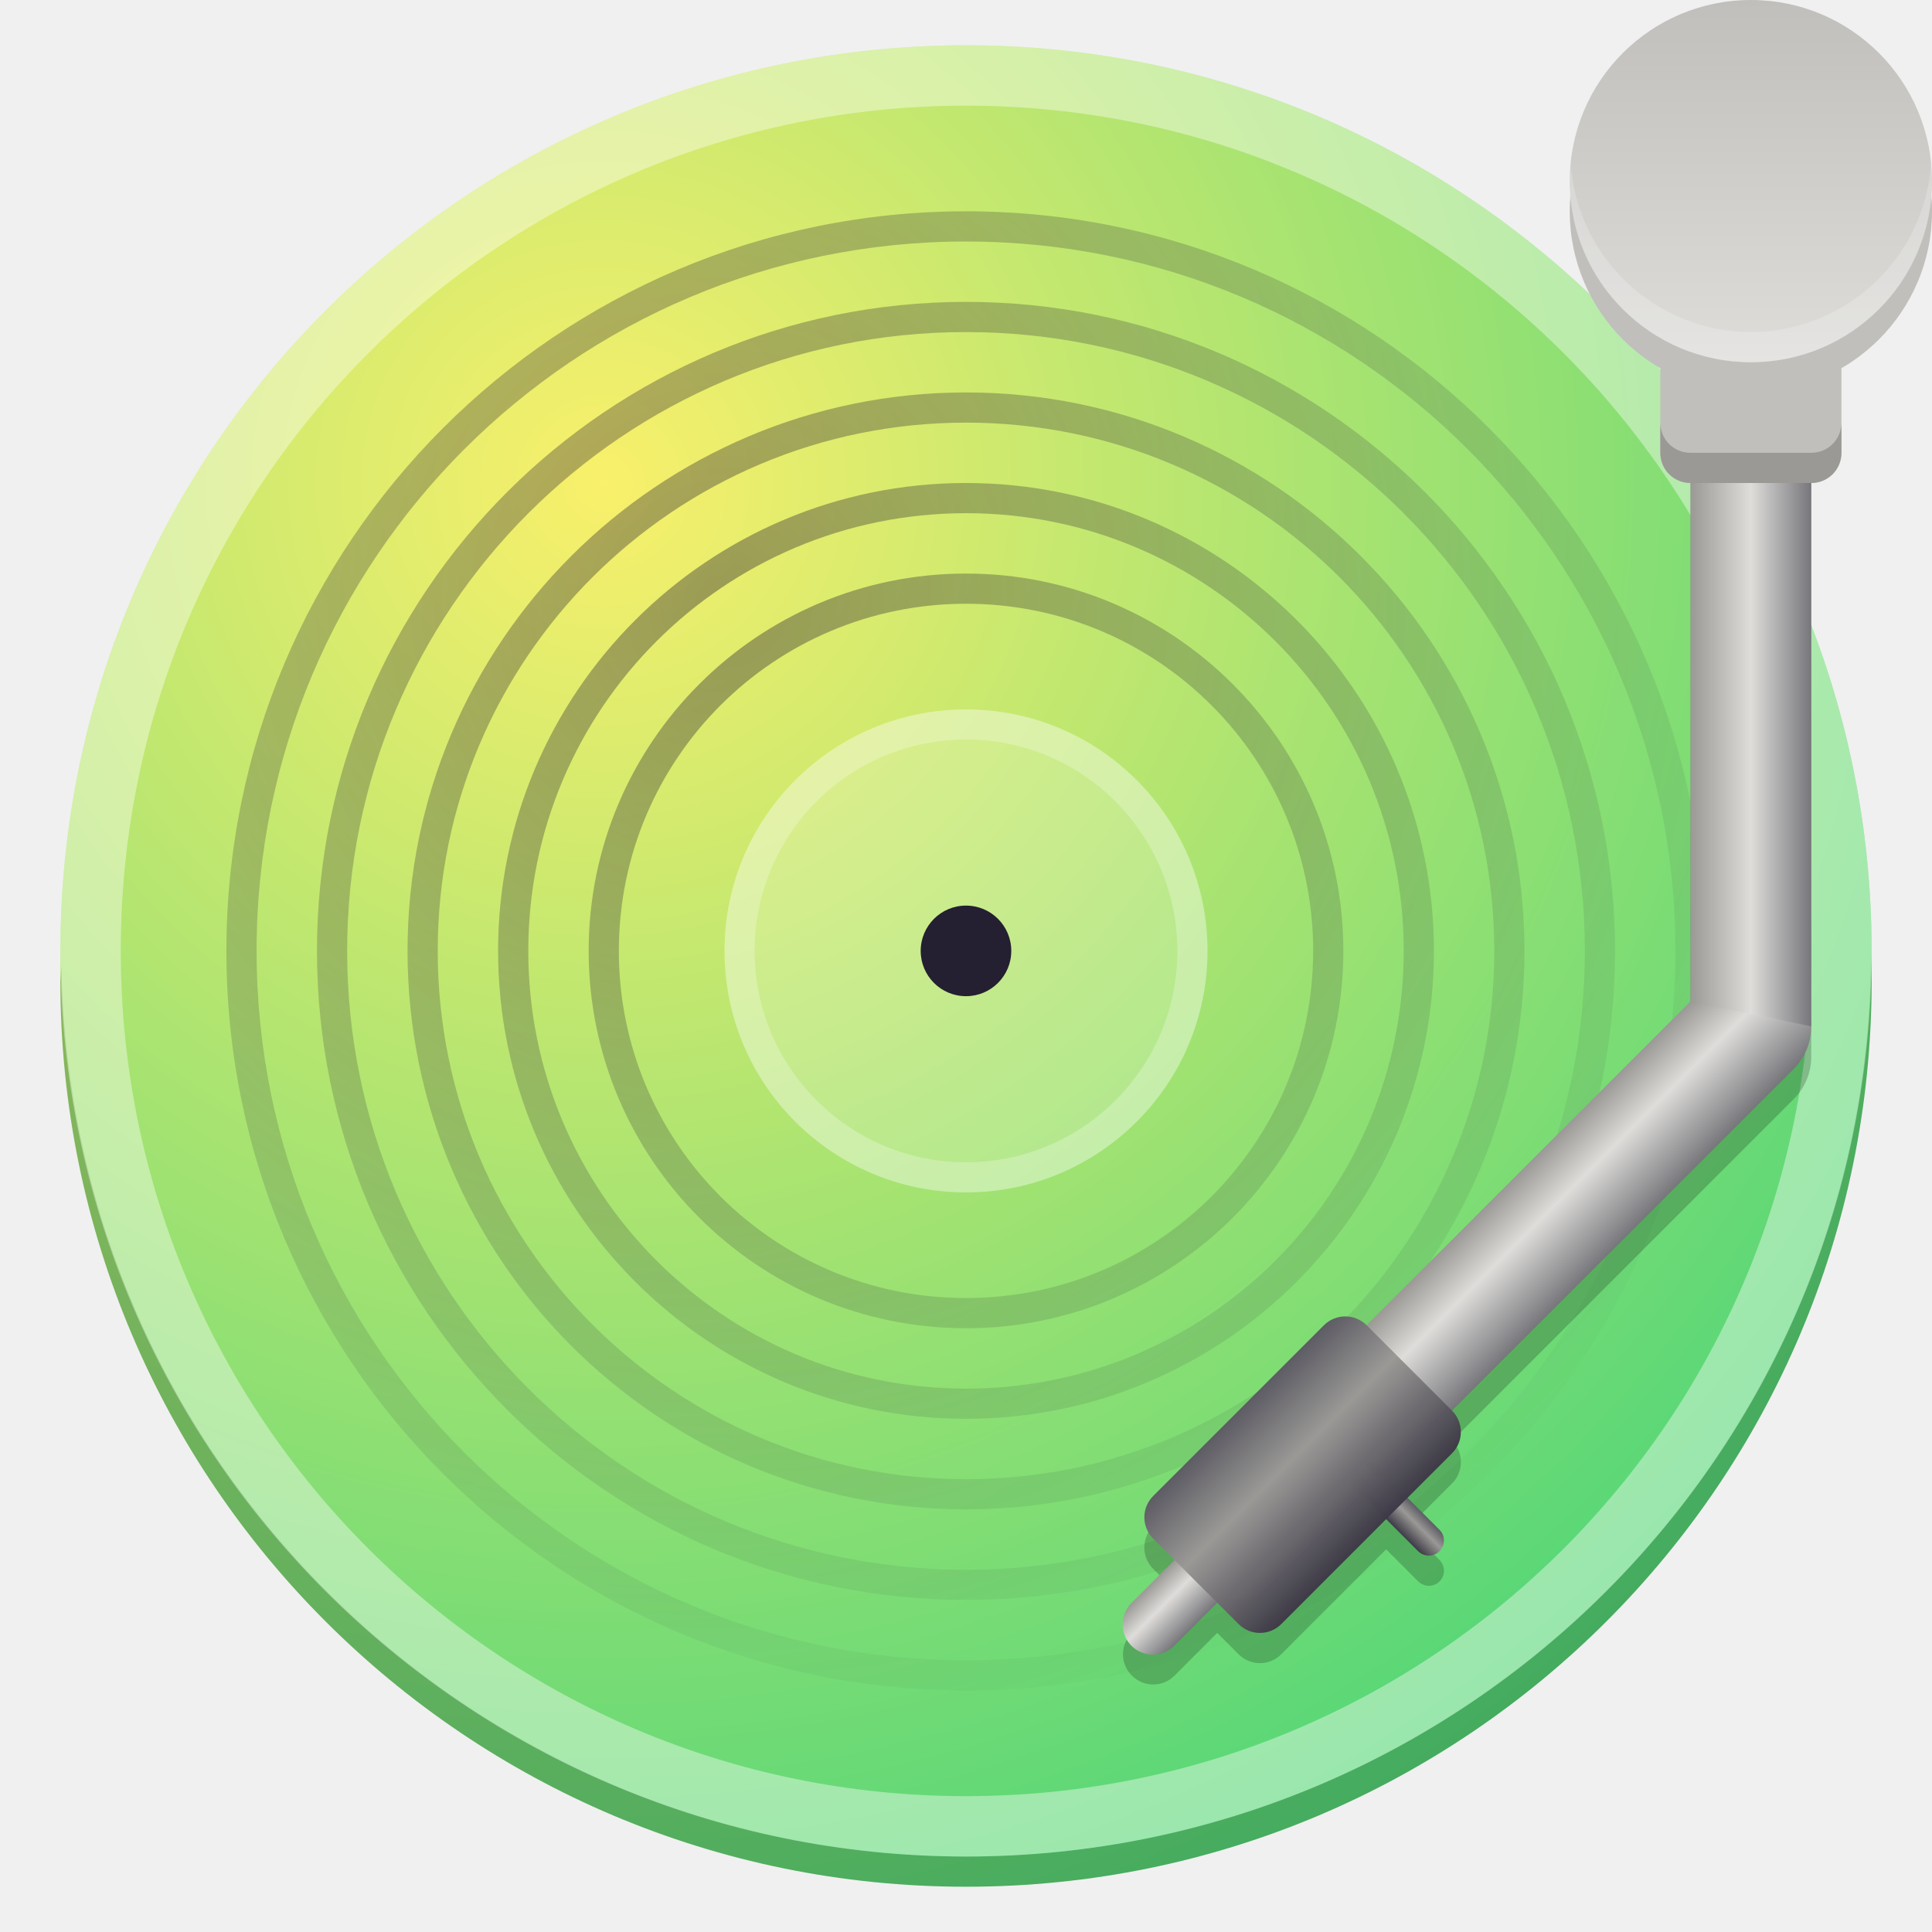
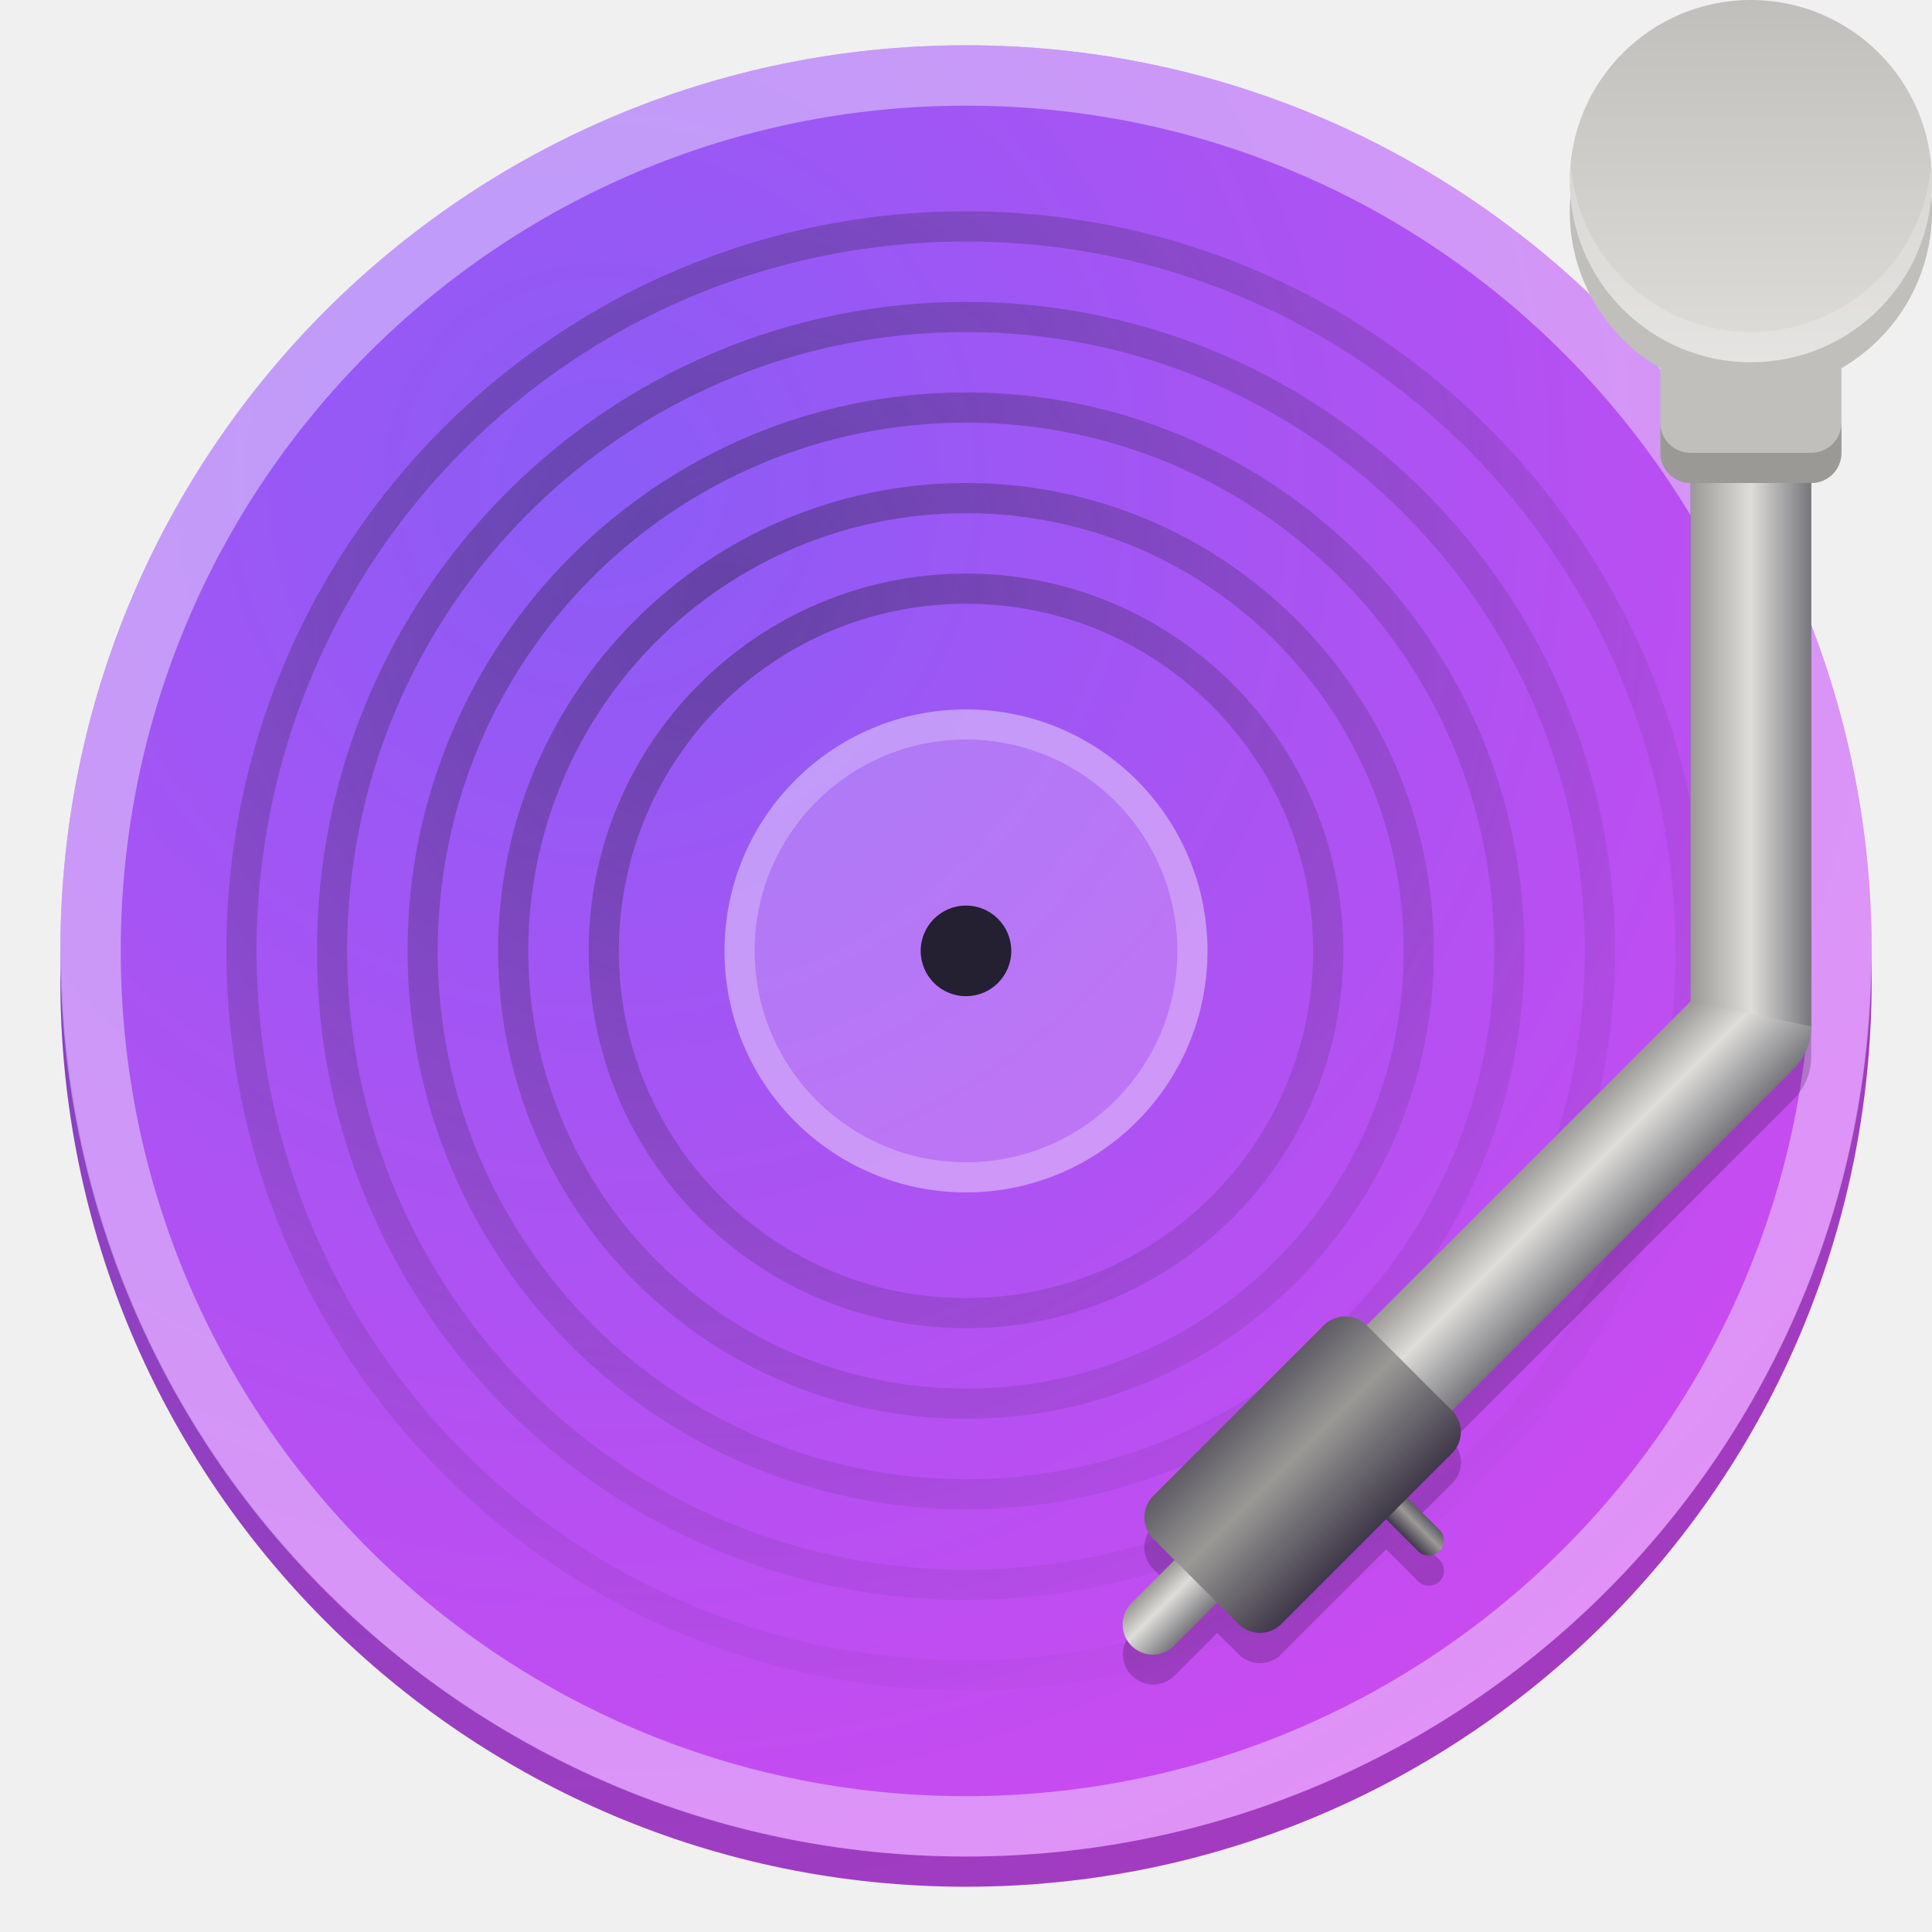
<svg xmlns="http://www.w3.org/2000/svg" xmlns:xlink="http://www.w3.org/1999/xlink" height="128" width="128">
  <linearGradient id="a" gradientUnits="userSpaceOnUse">
-     <stop offset="0" stop-color="#f9f06b" />
-     <stop offset="1" stop-color="#33d17a" />
+     <stop offset="0" stop-color="#8b5cf6" />
+     <stop offset="1" stop-color="#d946ef" />
  </linearGradient>
  <radialGradient id="c" cx="40" cy="34" r="120" xlink:href="#a" />
  <radialGradient id="d" cx="40" cy="32" r="120" xlink:href="#a" />
  <radialGradient id="e" cx="48" cy="40" gradientUnits="userSpaceOnUse" r="80">
    <stop offset="0" stop-color="#241f31" stop-opacity=".4" />
    <stop offset="1" stop-color="#241f31" stop-opacity="0" />
  </radialGradient>
  <linearGradient id="b" gradientUnits="userSpaceOnUse">
    <stop offset="0" stop-color="#9a9996" />
    <stop offset=".4" stop-color="#deddda" />
    <stop offset="1" stop-color="#77767b" />
  </linearGradient>
  <linearGradient id="f" gradientTransform="rotate(45 207.74 106) scale(1 .77778)" x1="112" x2="120" xlink:href="#b" y1="216" y2="216" />
  <linearGradient id="g" gradientTransform="matrix(1 0 0 .88889 0 -152)" gradientUnits="userSpaceOnUse" x1="112" x2="120" y1="216" y2="216">
    <stop offset="0" stop-color="#9a9996" />
    <stop offset=".5" stop-color="#deddda" />
    <stop offset="1" stop-color="#77767b" />
  </linearGradient>
  <linearGradient id="h" gradientUnits="userSpaceOnUse" x1="116" x2="116" y1="0" y2="24">
    <stop offset="0" stop-color="#c0bfbc" />
    <stop offset="1" stop-color="#deddda" />
  </linearGradient>
  <linearGradient id="i" gradientTransform="rotate(45 674.34 324.728) scale(1 2)" x1="96" x2="100" xlink:href="#b" y1="295" y2="295" />
  <linearGradient id="j" gradientTransform="rotate(-45 -1.087 156.34) scale(1 .66667)" gradientUnits="userSpaceOnUse" x1="104" x2="106" y1="274" y2="274">
    <stop offset="0" stop-color="#3d3846" stop-opacity=".98" />
    <stop offset=".6" stop-color="#9a9996" />
    <stop offset="1" stop-color="#5e5c64" />
  </linearGradient>
  <linearGradient id="k" gradientTransform="rotate(45 211.037 -84.586)" gradientUnits="userSpaceOnUse" x1="245.73" x2="257.73" y1="132.51" y2="132.51">
    <stop offset="0" stop-color="#5e5c64" />
    <stop offset=".4" stop-color="#9a9996" />
    <stop offset="1" stop-color="#3d3846" stop-opacity=".98" />
  </linearGradient>
  <path d="M124 65c0 33.137-26.863 60-60 60S4 98.137 4 65 30.863 5 64 5s60 26.863 60 60zm0 0" fill="url(#c)" />
  <path d="M124 63c0 33.137-26.863 60-60 60S4 96.137 4 63 30.863 3 64 3s60 26.863 60 60zm0 0" fill="url(#d)" />
  <path d="M123.96 63.512C123.685 96.434 96.927 122.98 64 123c-32.723-.035-59.383-26.281-59.93-59-.023.332-.05.668-.07 1 0 33.137 26.863 60 60 60s60-26.863 60-60a94.58 94.58 0 0 0-.035-1.488zm0 0" fill-opacity=".2" />
  <path d="M64 47c-8.836 0-16 7.164-16 16s7.164 16 16 16 16-7.164 16-16-7.164-16-16-16zm0 2c7.73 0 14 6.27 14 14s-6.27 14-14 14-14-6.27-14-14 6.27-14 14-14zm0 0" fill="#fff" fill-opacity=".4" />
  <path d="M78 63c0 7.73-6.27 14-14 14s-14-6.27-14-14 6.27-14 14-14 14 6.27 14 14zm0 0" fill="#fff" fill-opacity=".2" />
  <path d="M67 63a3 3 0 1 1-6.002-.002A3 3 0 0 1 67 63zm0 0" fill="#241f31" />
  <g fill="url(#e)">
    <path d="M64 14c-27.05 0-49 21.95-49 49s21.95 49 49 49 49-21.95 49-49-21.95-49-49-49zm0 2c25.969 0 47 21.031 47 47s-21.031 47-47 47-47-21.031-47-47 21.031-47 47-47zm0 0" />
    <path d="M64 20c-23.738 0-43 19.262-43 43s19.262 43 43 43 43-19.262 43-43-19.262-43-43-43zm0 2c22.656 0 41 18.344 41 41s-18.344 41-41 41-41-18.344-41-41 18.344-41 41-41zm0 0" />
    <path d="M64 26c-20.422 0-37 16.578-37 37s16.578 37 37 37 37-16.578 37-37-16.578-37-37-37zm0 2c19.34 0 35 15.66 35 35S83.34 98 64 98 29 82.34 29 63s15.66-35 35-35zm0 0" />
    <path d="M64 32c-17.11 0-31 13.89-31 31s13.89 31 31 31 31-13.89 31-31-13.89-31-31-31zm0 2c16.027 0 29 12.973 29 29S80.027 92 64 92 35 79.027 35 63s12.973-29 29-29zm0 0" />
    <path d="M64 38c-13.797 0-25 11.203-25 25s11.203 25 25 25 25-11.203 25-25-11.203-25-25-25zm0 2c12.715 0 23 10.285 23 23S76.715 86 64 86 41 75.715 41 63s10.285-23 23-23zm0 0" />
  </g>
  <path d="M64 3C30.863 3 4 29.863 4 63s26.863 60 60 60 60-26.863 60-60S97.137 3 64 3zm0 4c30.93 0 56 25.07 56 56s-25.07 56-56 56S8 93.93 8 63 33.07 7 64 7zm0 0" fill="#fff" fill-opacity=".4" />
  <path d="M116 10c-2.215 0-4 1.785-4 4v54.344L90.547 89.797a2.004 2.004 0 0 0-2.832 0l-11.313 11.316a1.992 1.992 0 0 0 0 2.828l1.414 1.414-2.828 2.829a1.992 1.992 0 0 0 0 2.828 1.992 1.992 0 0 0 2.828 0l2.829-2.828 1.414 1.414a1.992 1.992 0 0 0 2.828 0l6.949-6.95 2.121 2.122c.395.39 1.023.39 1.418 0a.996.996 0 0 0-.004-1.415l-2.121-2.12 2.95-2.95a1.996 1.996 0 0 0 .003-2.828l22.625-22.629A3.979 3.979 0 0 0 120 69.926V14c0-2.215-1.785-4-4-4zm0 0" fill-opacity=".2" />
  <path d="M128 14c0 6.629-5.371 12-12 12s-12-5.371-12-12 5.371-12 12-12 12 5.371 12 12zm0 0" fill="#c0bfbc" />
  <path d="M118.828 65.172a3.999 3.999 0 0 1 0 5.656L84.887 104.77c-1.563 1.562-4.094 1.562-5.657 0s-1.562-4.094 0-5.657l33.942-33.941a3.999 3.999 0 0 1 5.656 0zm0 0" fill="url(#f)" />
  <path d="M116 8c-2.215 0-4 1.785-4 4v54.344L120 68V12c0-2.215-1.785-4-4-4zm0 0" fill="url(#g)" />
  <path d="M112 20h8c1.105 0 2 .895 2 2v8c0 1.105-.895 2-2 2h-8c-1.105 0-2-.895-2-2v-8c0-1.105.895-2 2-2zm0 0" fill="#c0bfbc" />
  <path d="M128 12c0 6.629-5.371 12-12 12s-12-5.371-12-12 5.371-12 12-12 12 5.371 12 12zm0 0" fill="url(#h)" />
  <path d="M127.941 10.824C127.508 17.105 122.297 21.984 116 22c-6.227-.016-11.41-4.793-11.926-11-.039.332-.062.664-.074 1 0 6.629 5.371 12 12 12s12-5.371 12-12c0-.395-.02-.785-.059-1.176zm0 0" fill="#fff" fill-opacity=".2" />
  <path d="M110 28v2c0 1.11.89 2 2 2h8c1.11 0 2-.89 2-2v-2c0 1.11-.89 2-2 2h-8c-1.11 0-2-.89-2-2zm0 0" fill="#9a9996" />
  <path d="M83.473 100.527a2 2 0 0 1 0 2.828l-5.657 5.657a2 2 0 1 1-2.828-2.828l5.657-5.657a2 2 0 0 1 2.828 0zm0 0" fill="url(#i)" />
  <path d="M89.715 97.113a1 1 0 0 1 1.414 0l4.242 4.242a1 1 0 1 1-1.414 1.415l-4.242-4.243a1 1 0 0 1 0-1.414zm0 0" fill="url(#j)" />
  <path d="m90.543 87.8 5.656 5.657a2 2 0 0 1 0 2.828l-11.312 11.313a2 2 0 0 1-2.828 0l-5.657-5.657a2 2 0 0 1 0-2.828l11.313-11.312a2 2 0 0 1 2.828 0zm0 0" fill="url(#k)" />
</svg>
